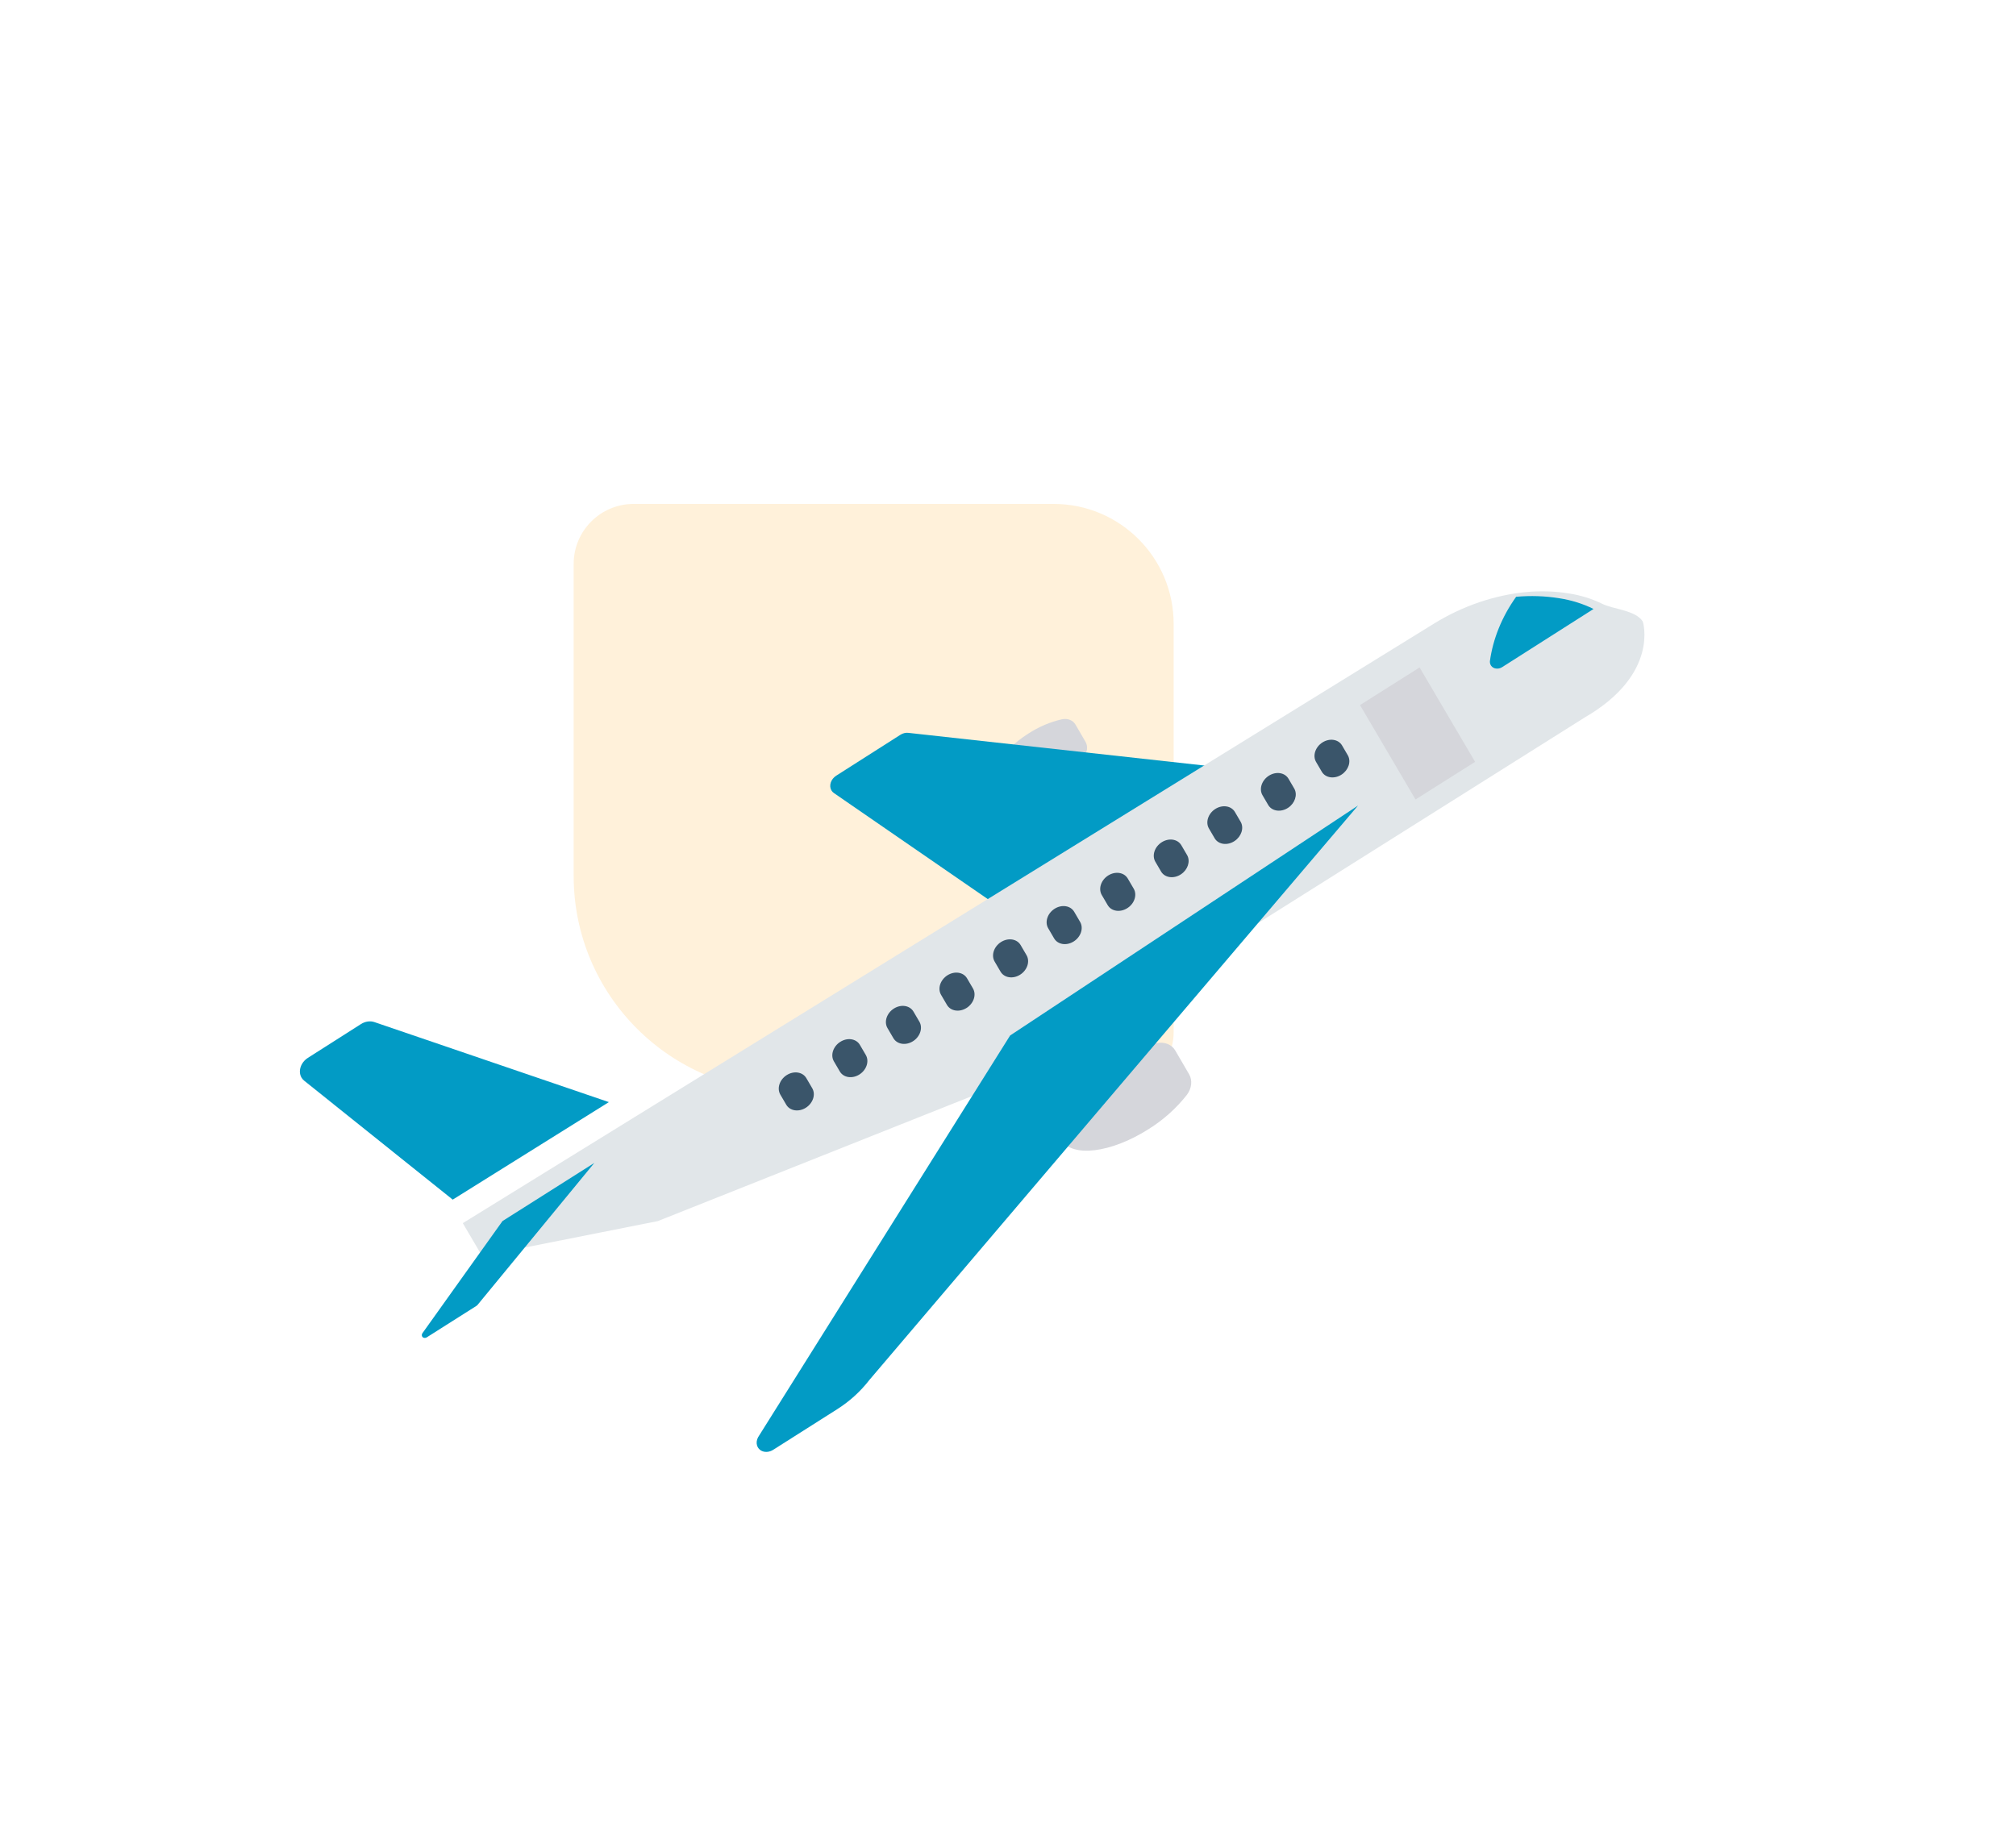
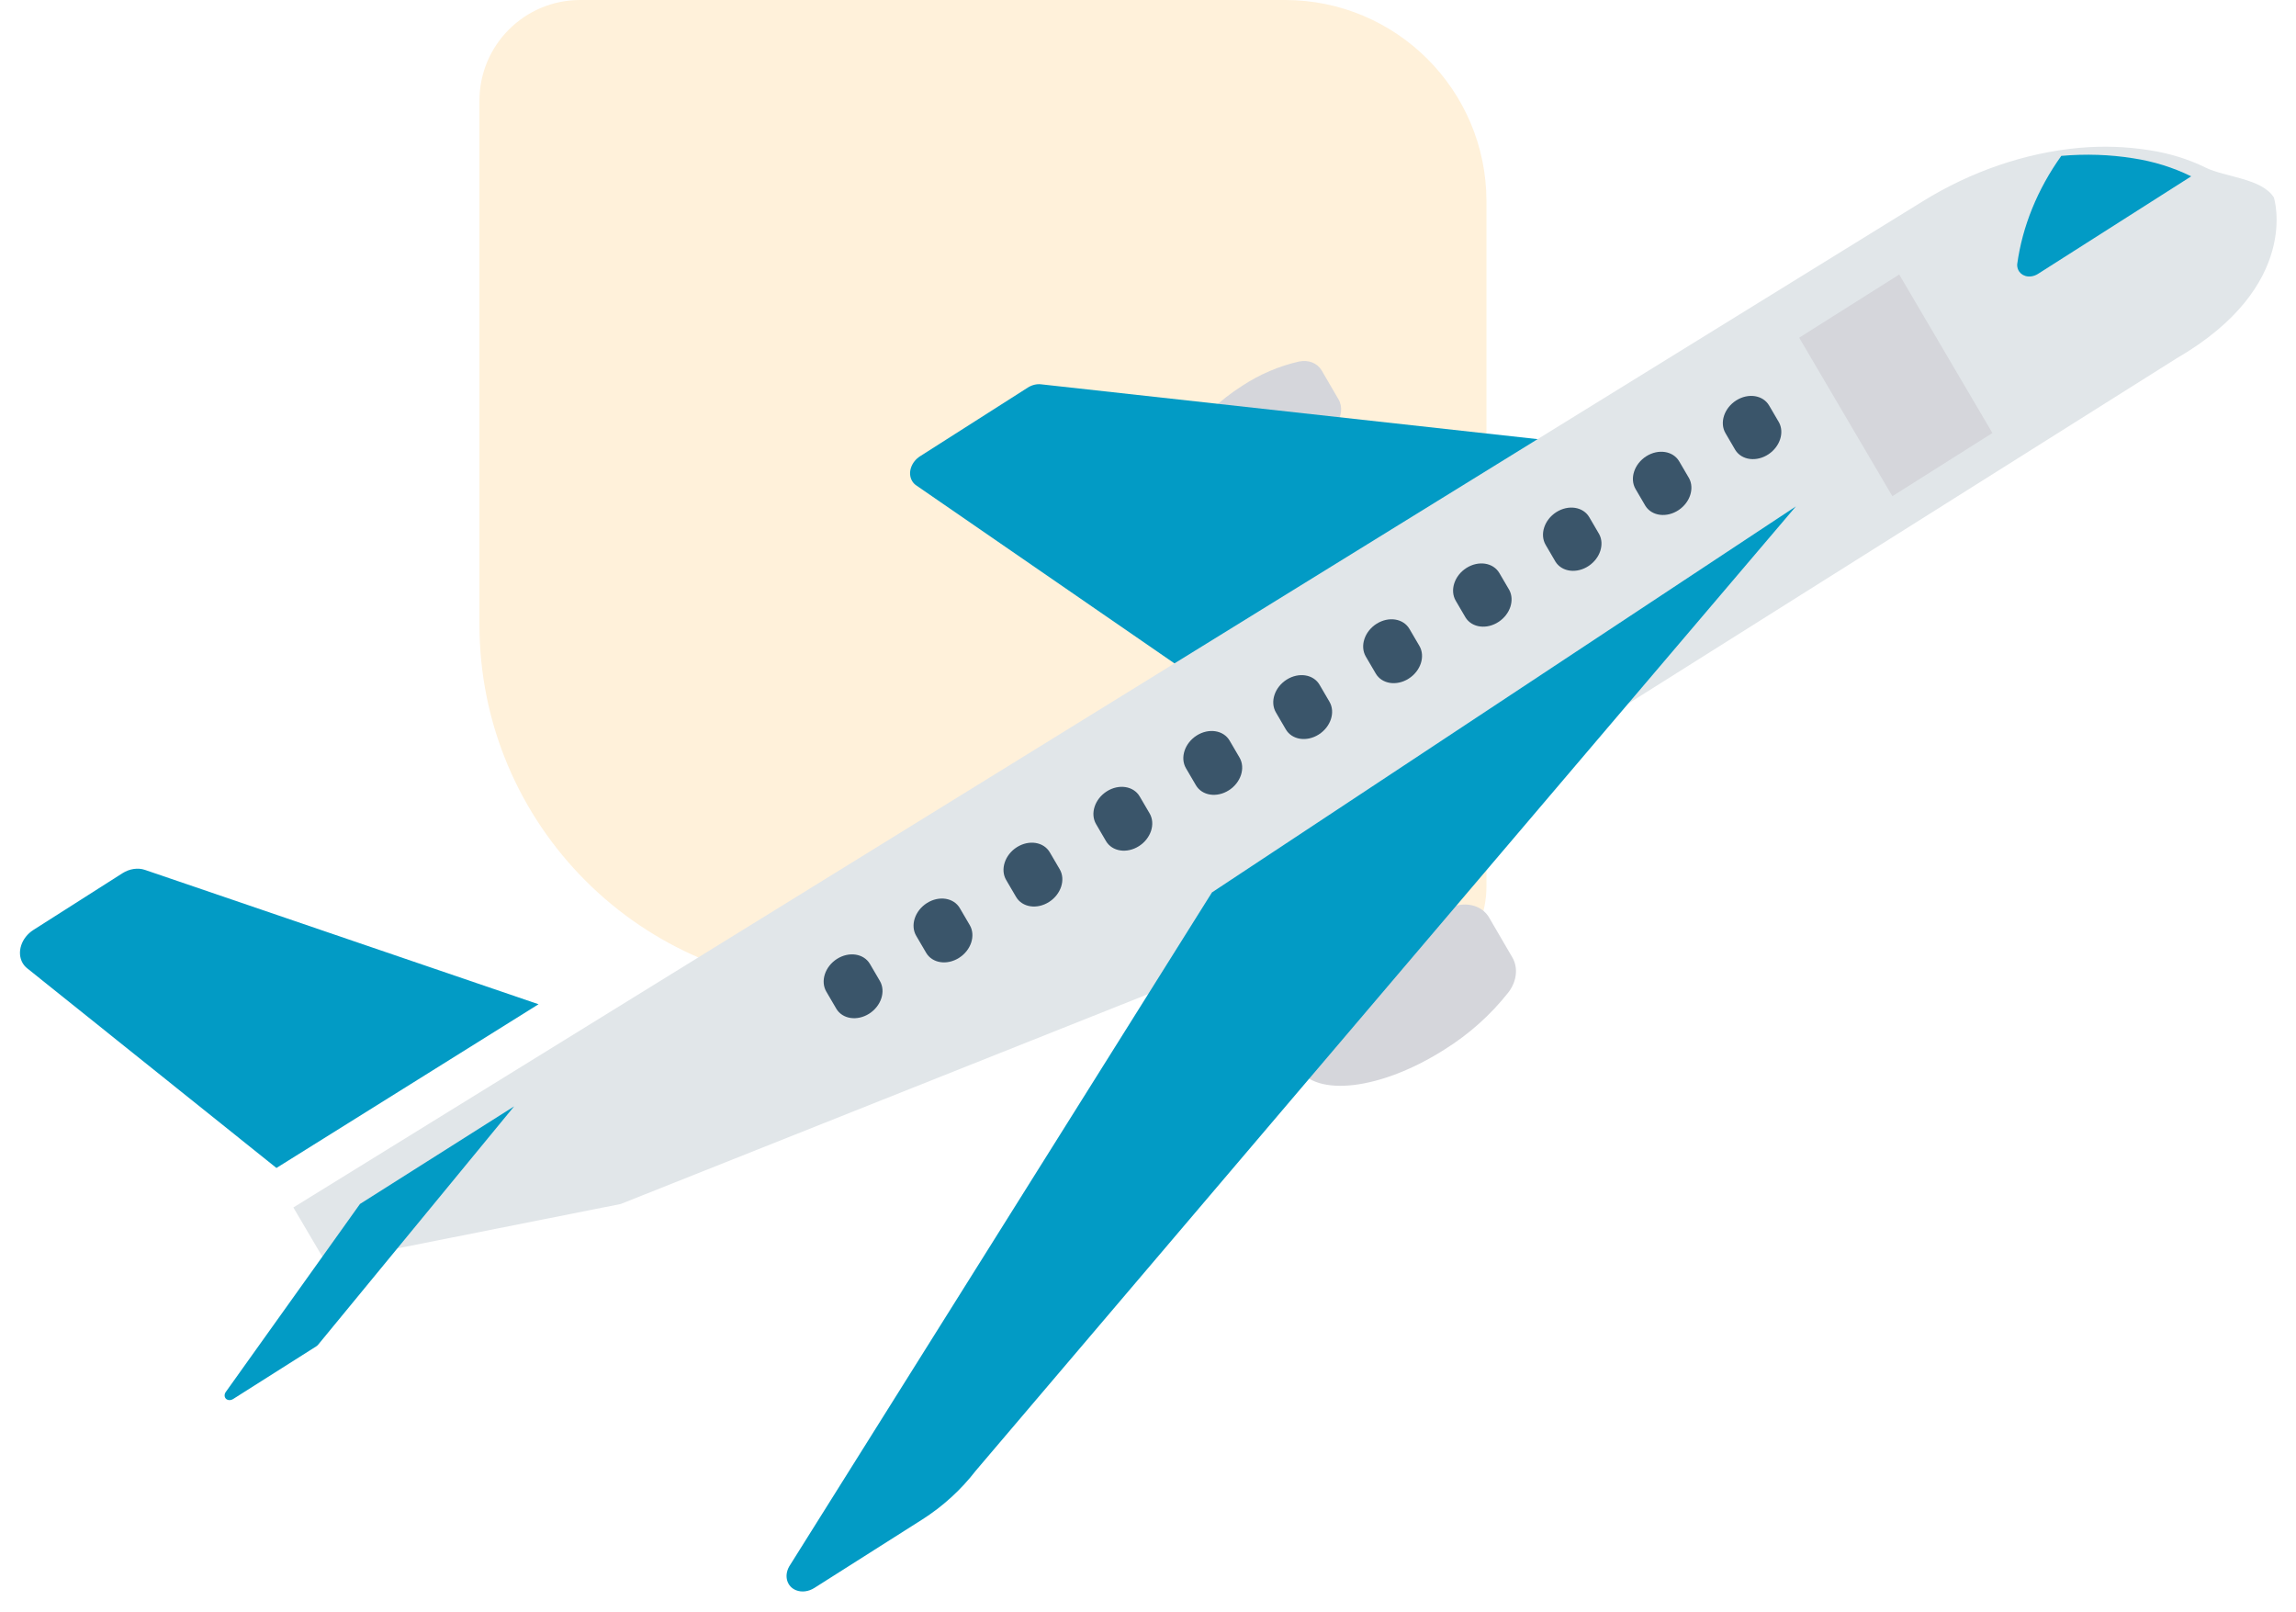
- <svg xmlns="http://www.w3.org/2000/svg" width="168" height="154" viewBox="0 0 168 154" fill="none">
-   <path d="M47.805 73C47.805 82.941 55.864 91 65.805 91L92.805 91C95.567 91 97.805 88.761 97.805 86L97.805 52C97.805 46.477 93.328 42 87.805 42L52.805 42C50.044 42 47.805 44.239 47.805 47L47.805 73Z" fill="#FFF1DA" />
-   <path d="M96.389 86.941C95.031 87.246 93.708 87.809 92.502 88.597C89.361 90.598 87.534 93.455 88.421 94.977C89.308 96.499 92.573 96.109 95.714 94.108C96.936 93.349 98.021 92.378 98.903 91.256C99.312 90.714 99.386 90.038 99.091 89.533L97.939 87.556C97.645 87.049 97.037 86.809 96.389 86.941Z" fill="#D5D6DB" />
-   <path d="M88.502 59.948C87.517 60.169 86.558 60.578 85.683 61.149C83.407 62.6 82.081 64.671 82.723 65.774C83.366 66.877 85.734 66.594 88.011 65.143C88.897 64.592 89.684 63.888 90.324 63.074C90.62 62.681 90.673 62.192 90.459 61.826L89.625 60.394C89.413 60.027 88.972 59.852 88.502 59.948Z" fill="#D5D6DB" />
-   <path d="M75.688 61.079C75.469 61.054 75.235 61.113 75.032 61.242L69.684 64.65C69.237 64.935 69.058 65.482 69.284 65.873C69.336 65.963 69.407 66.039 69.494 66.098L82.675 75.183L100.509 63.819L75.688 61.079Z" fill="#029BC5" />
-   <path d="M132.065 59.794L83.533 90.346L54.82 101.772L40.177 104.682L38.566 101.945L119.461 51.998C121.872 50.504 124.558 49.586 127.246 49.339C128.424 49.237 129.587 49.276 130.708 49.455C131.702 49.606 132.645 49.896 133.508 50.319C134.472 50.797 136.307 50.852 136.901 51.805C136.903 51.803 138.305 56.178 132.065 59.794Z" fill="#E1E6E9" />
-   <path d="M84.176 86.304L63.181 119.774C62.919 120.244 63.074 120.77 63.528 120.949C63.807 121.059 64.148 121.016 64.434 120.834L69.778 117.444C70.806 116.791 71.716 115.963 72.452 115.009L113.169 67.14L84.176 86.304Z" fill="#029BC5" />
-   <path d="M31.197 85.186C30.846 85.066 30.43 85.129 30.078 85.353L25.66 88.166C25.058 88.549 24.819 89.285 25.124 89.811C25.183 89.911 25.258 89.999 25.349 90.071L37.726 99.984L50.739 91.856L31.197 85.186Z" fill="#029BC5" />
-   <path d="M41.874 101.771L35.213 111.1C35.115 111.234 35.138 111.403 35.264 111.476C35.355 111.529 35.479 111.519 35.58 111.452L39.708 108.836C39.74 108.815 39.769 108.79 39.793 108.761L49.527 96.926L41.874 101.771Z" fill="#029BC5" />
-   <path d="M129.911 49.857C128.757 49.672 127.559 49.632 126.346 49.739C125.165 51.39 124.411 53.245 124.157 55.118C124.139 55.494 124.442 55.765 124.835 55.723C124.957 55.71 125.079 55.667 125.188 55.598L132.796 50.754C131.906 50.315 130.935 50.013 129.911 49.857Z" fill="#029BC5" />
-   <path d="M113.332 58.765L118.299 55.628L122.926 63.497L117.959 66.634L113.332 58.765Z" fill="#D5D6DB" />
-   <path d="M110.207 61.877C109.608 62.257 109.369 62.986 109.673 63.505L110.165 64.347C110.489 64.854 111.228 64.943 111.816 64.546C112.376 64.168 112.602 63.481 112.332 62.974L111.84 62.133C111.536 61.613 110.805 61.499 110.207 61.877Z" fill="#3A556A" />
-   <path d="M105.742 64.65C105.144 65.029 104.904 65.758 105.208 66.278L105.701 67.12C106.025 67.626 106.764 67.715 107.352 67.319C107.912 66.941 108.137 66.254 107.868 65.747L107.375 64.905C107.071 64.386 106.341 64.272 105.742 64.65Z" fill="#3A556A" />
-   <path d="M101.276 67.423C100.679 67.803 100.44 68.531 100.744 69.05L101.236 69.892C101.56 70.399 102.299 70.488 102.887 70.091C103.447 69.713 103.673 69.026 103.403 68.519L102.911 67.677C102.607 67.158 101.875 67.044 101.276 67.423Z" fill="#3A556A" />
-   <path d="M96.812 70.196C96.214 70.575 95.976 71.303 96.279 71.823L96.772 72.665C97.096 73.171 97.835 73.26 98.423 72.863C98.983 72.486 99.208 71.799 98.939 71.292L98.446 70.45C98.142 69.93 97.411 69.817 96.812 70.196Z" fill="#3A556A" />
-   <path d="M92.348 72.968C91.75 73.348 91.511 74.076 91.815 74.596L92.308 75.438C92.611 75.957 93.343 76.071 93.941 75.692C94.539 75.313 94.778 74.585 94.475 74.066L93.982 73.224C93.679 72.704 92.948 72.589 92.349 72.968C92.349 72.968 92.349 72.968 92.348 72.968Z" fill="#3A556A" />
-   <path d="M87.884 75.741C87.285 76.121 87.047 76.849 87.351 77.368L87.843 78.211C88.147 78.73 88.878 78.844 89.477 78.465C90.075 78.086 90.314 77.358 90.01 76.838L89.518 75.996C89.215 75.476 88.484 75.362 87.885 75.74C87.885 75.74 87.884 75.741 87.884 75.741Z" fill="#3A556A" />
-   <path d="M83.419 78.513C82.821 78.893 82.582 79.621 82.886 80.141L83.379 80.983C83.683 81.502 84.415 81.615 85.013 81.235C85.609 80.856 85.848 80.13 85.545 79.611L85.053 78.769C84.749 78.249 84.018 78.135 83.419 78.513Z" fill="#3A556A" />
-   <path d="M78.954 81.286C78.356 81.666 78.118 82.394 78.422 82.913L78.914 83.756C79.219 84.275 79.95 84.387 80.548 84.008C81.145 83.629 81.383 82.902 81.081 82.383L80.588 81.541C80.285 81.022 79.553 80.907 78.954 81.286Z" fill="#3A556A" />
-   <path d="M74.49 84.058C73.892 84.438 73.653 85.166 73.957 85.686L74.45 86.528C74.754 87.047 75.486 87.159 76.084 86.78C76.68 86.401 76.919 85.674 76.617 85.156L76.124 84.314C75.82 83.794 75.089 83.68 74.49 84.058Z" fill="#3A556A" />
-   <path d="M70.025 86.832C69.426 87.21 69.187 87.939 69.491 88.458L69.492 88.459L69.984 89.301C70.288 89.82 71.02 89.933 71.618 89.553C72.215 89.174 72.453 88.448 72.151 87.929L71.658 87.087C71.355 86.567 70.623 86.453 70.025 86.832Z" fill="#3A556A" />
-   <path d="M65.561 89.603C64.963 89.982 64.724 90.71 65.028 91.23L65.028 91.231L65.521 92.073C65.825 92.592 66.557 92.704 67.155 92.325C67.751 91.946 67.99 91.219 67.688 90.701L67.195 89.859C66.891 89.339 66.16 89.225 65.561 89.603Z" fill="#3A556A" />
+ <svg xmlns="http://www.w3.org/2000/svg" width="114" height="80" viewBox="0 0 114 80" fill="none">
+   <path d="M23.805 31C23.805 40.941 31.864 49 41.805 49L68.805 49C71.567 49 73.805 46.761 73.805 44L73.805 10C73.805 4.477 69.328 -6.12002e-05 63.805 -6.07174e-05L28.805 -5.76576e-05C26.044 -5.74162e-05 23.805 2.239 23.805 5L23.805 31Z" fill="#FFF1DA" />
+   <path d="M72.389 44.941C71.031 45.246 69.708 45.809 68.502 46.596C65.361 48.598 63.534 51.455 64.421 52.977C65.308 54.499 68.573 54.109 71.714 52.108C72.936 51.349 74.021 50.378 74.903 49.256C75.313 48.714 75.386 48.038 75.091 47.533L73.939 45.556C73.645 45.05 73.037 44.809 72.389 44.941Z" fill="#D5D6DB" />
+   <path d="M64.502 17.948C63.517 18.169 62.558 18.578 61.684 19.149C59.407 20.6 58.081 22.671 58.724 23.774C59.366 24.877 61.734 24.594 64.011 23.143C64.897 22.592 65.684 21.888 66.324 21.075C66.62 20.682 66.673 20.192 66.459 19.826L65.625 18.394C65.413 18.027 64.972 17.852 64.502 17.948Z" fill="#D5D6DB" />
+   <path d="M51.688 19.079C51.469 19.054 51.235 19.113 51.032 19.242L45.684 22.65C45.237 22.935 45.058 23.482 45.285 23.873C45.336 23.963 45.407 24.039 45.494 24.098L58.675 33.183L76.509 21.819L51.688 19.079Z" fill="#029BC5" />
+   <path d="M108.065 17.794L59.533 48.346L30.82 59.772L16.177 62.682L14.566 59.945L95.461 9.998C97.872 8.504 100.558 7.586 103.246 7.339C104.424 7.237 105.587 7.276 106.708 7.455C107.702 7.606 108.645 7.896 109.509 8.319C110.472 8.797 112.307 8.852 112.901 9.805C112.903 9.803 114.305 14.178 108.065 17.794Z" fill="#E1E6E9" />
+   <path d="M60.176 44.304L39.181 77.773C38.919 78.244 39.074 78.77 39.528 78.949C39.807 79.059 40.148 79.016 40.434 78.834L45.778 75.444C46.806 74.791 47.716 73.963 48.452 73.009L89.169 25.14L60.176 44.304Z" fill="#029BC5" />
+   <path d="M7.197 43.186C6.846 43.066 6.43 43.129 6.078 43.353L1.66 46.166C1.058 46.549 0.819 47.285 1.124 47.811C1.183 47.911 1.258 47.999 1.349 48.071L13.726 57.984L26.739 49.856L7.197 43.186Z" fill="#029BC5" />
+   <path d="M17.874 59.771L11.213 69.1C11.115 69.234 11.138 69.403 11.264 69.476C11.355 69.529 11.479 69.519 11.58 69.452L15.708 66.836C15.74 66.815 15.769 66.79 15.793 66.761L25.527 54.926L17.874 59.771Z" fill="#029BC5" />
+   <path d="M105.911 7.857C104.757 7.672 103.559 7.632 102.346 7.739C101.165 9.39 100.411 11.245 100.157 13.118C100.139 13.494 100.442 13.765 100.835 13.723C100.957 13.71 101.079 13.667 101.188 13.598L108.796 8.754C107.906 8.315 106.935 8.013 105.911 7.857Z" fill="#029BC5" />
+   <path d="M89.332 16.765L94.299 13.628L98.926 21.497L93.959 24.634L89.332 16.765Z" fill="#D5D6DB" />
+   <path d="M86.207 19.878C85.608 20.257 85.369 20.985 85.673 21.505L86.165 22.347C86.489 22.854 87.228 22.943 87.817 22.546C88.376 22.168 88.602 21.482 88.332 20.974L87.84 20.133C87.536 19.613 86.805 19.499 86.207 19.878Z" fill="#3A556A" />
+   <path d="M81.742 22.65C81.144 23.029 80.904 23.758 81.208 24.278L81.701 25.12C82.025 25.626 82.764 25.715 83.352 25.319C83.912 24.941 84.137 24.254 83.868 23.747L83.375 22.905C83.071 22.386 82.341 22.272 81.742 22.65Z" fill="#3A556A" />
+   <path d="M77.276 25.423C76.678 25.803 76.44 26.531 76.744 27.05L77.236 27.892C77.56 28.399 78.299 28.488 78.887 28.091C79.447 27.713 79.673 27.026 79.403 26.52L78.911 25.678C78.607 25.158 77.875 25.044 77.276 25.423Z" fill="#3A556A" />
+   <path d="M72.812 28.196C72.214 28.575 71.976 29.303 72.279 29.823L72.772 30.665C73.096 31.171 73.835 31.26 74.423 30.863C74.983 30.486 75.208 29.799 74.939 29.292L74.446 28.45C74.142 27.93 73.411 27.817 72.812 28.196Z" fill="#3A556A" />
+   <path d="M68.348 30.968C67.75 31.348 67.511 32.077 67.815 32.596L68.308 33.438C68.612 33.958 69.343 34.071 69.941 33.692C70.54 33.313 70.778 32.585 70.475 32.066L69.982 31.224C69.679 30.704 68.948 30.589 68.349 30.968C68.349 30.968 68.349 30.968 68.348 30.968Z" fill="#3A556A" />
+   <path d="M63.884 33.741C63.285 34.121 63.047 34.849 63.351 35.368L63.843 36.211C64.147 36.73 64.878 36.844 65.477 36.465C66.075 36.086 66.314 35.358 66.01 34.838L65.518 33.996C65.215 33.476 64.484 33.362 63.885 33.74C63.885 33.74 63.884 33.741 63.884 33.741Z" fill="#3A556A" />
+   <path d="M59.419 36.513C58.821 36.893 58.582 37.621 58.886 38.141L59.379 38.983C59.683 39.502 60.415 39.615 61.013 39.235C61.609 38.856 61.848 38.13 61.545 37.611L61.053 36.769C60.749 36.249 60.018 36.135 59.419 36.513Z" fill="#3A556A" />
+   <path d="M54.955 39.286C54.356 39.666 54.118 40.394 54.422 40.913L54.914 41.756C55.219 42.275 55.95 42.387 56.548 42.008C57.145 41.629 57.383 40.902 57.081 40.383L56.588 39.541C56.285 39.022 55.553 38.907 54.955 39.286Z" fill="#3A556A" />
+   <path d="M50.49 42.058C49.892 42.438 49.654 43.166 49.957 43.686L50.45 44.528C50.754 45.047 51.486 45.16 52.084 44.78C52.68 44.401 52.919 43.675 52.617 43.156L52.124 42.314C51.82 41.794 51.089 41.68 50.49 42.058Z" fill="#3A556A" />
+   <path d="M46.024 44.832C45.426 45.211 45.187 45.939 45.491 46.458L45.984 47.301C46.288 47.82 47.02 47.933 47.618 47.553C48.215 47.175 48.453 46.448 48.151 45.929L47.658 45.087C47.355 44.567 46.623 44.453 46.024 44.832Z" fill="#3A556A" />
+   <path d="M41.561 47.603C40.963 47.982 40.724 48.71 41.028 49.23L41.521 50.073C41.825 50.592 42.557 50.704 43.155 50.325C43.751 49.946 43.99 49.219 43.688 48.701L43.195 47.858C42.891 47.339 42.16 47.225 41.561 47.603Z" fill="#3A556A" />
</svg>
